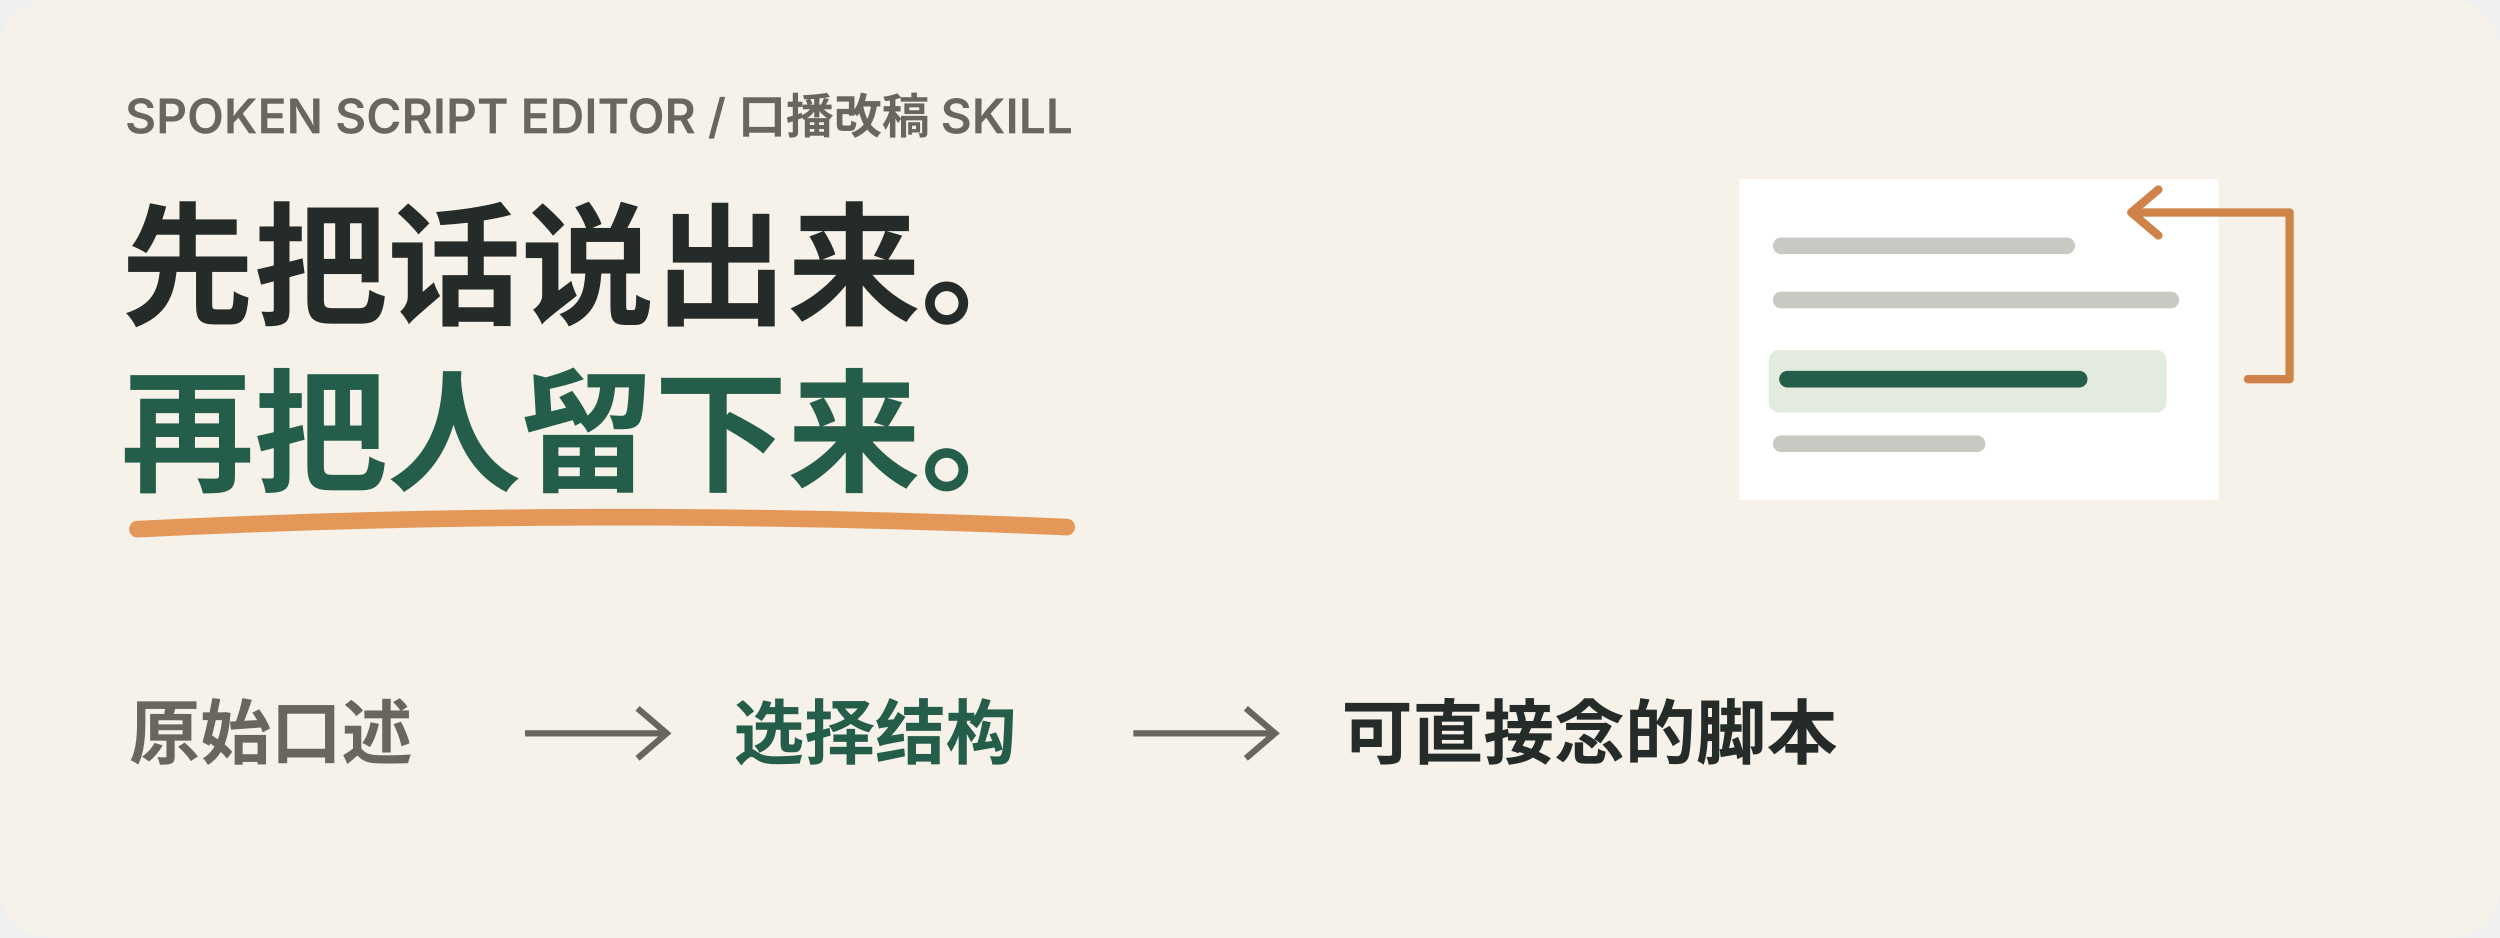
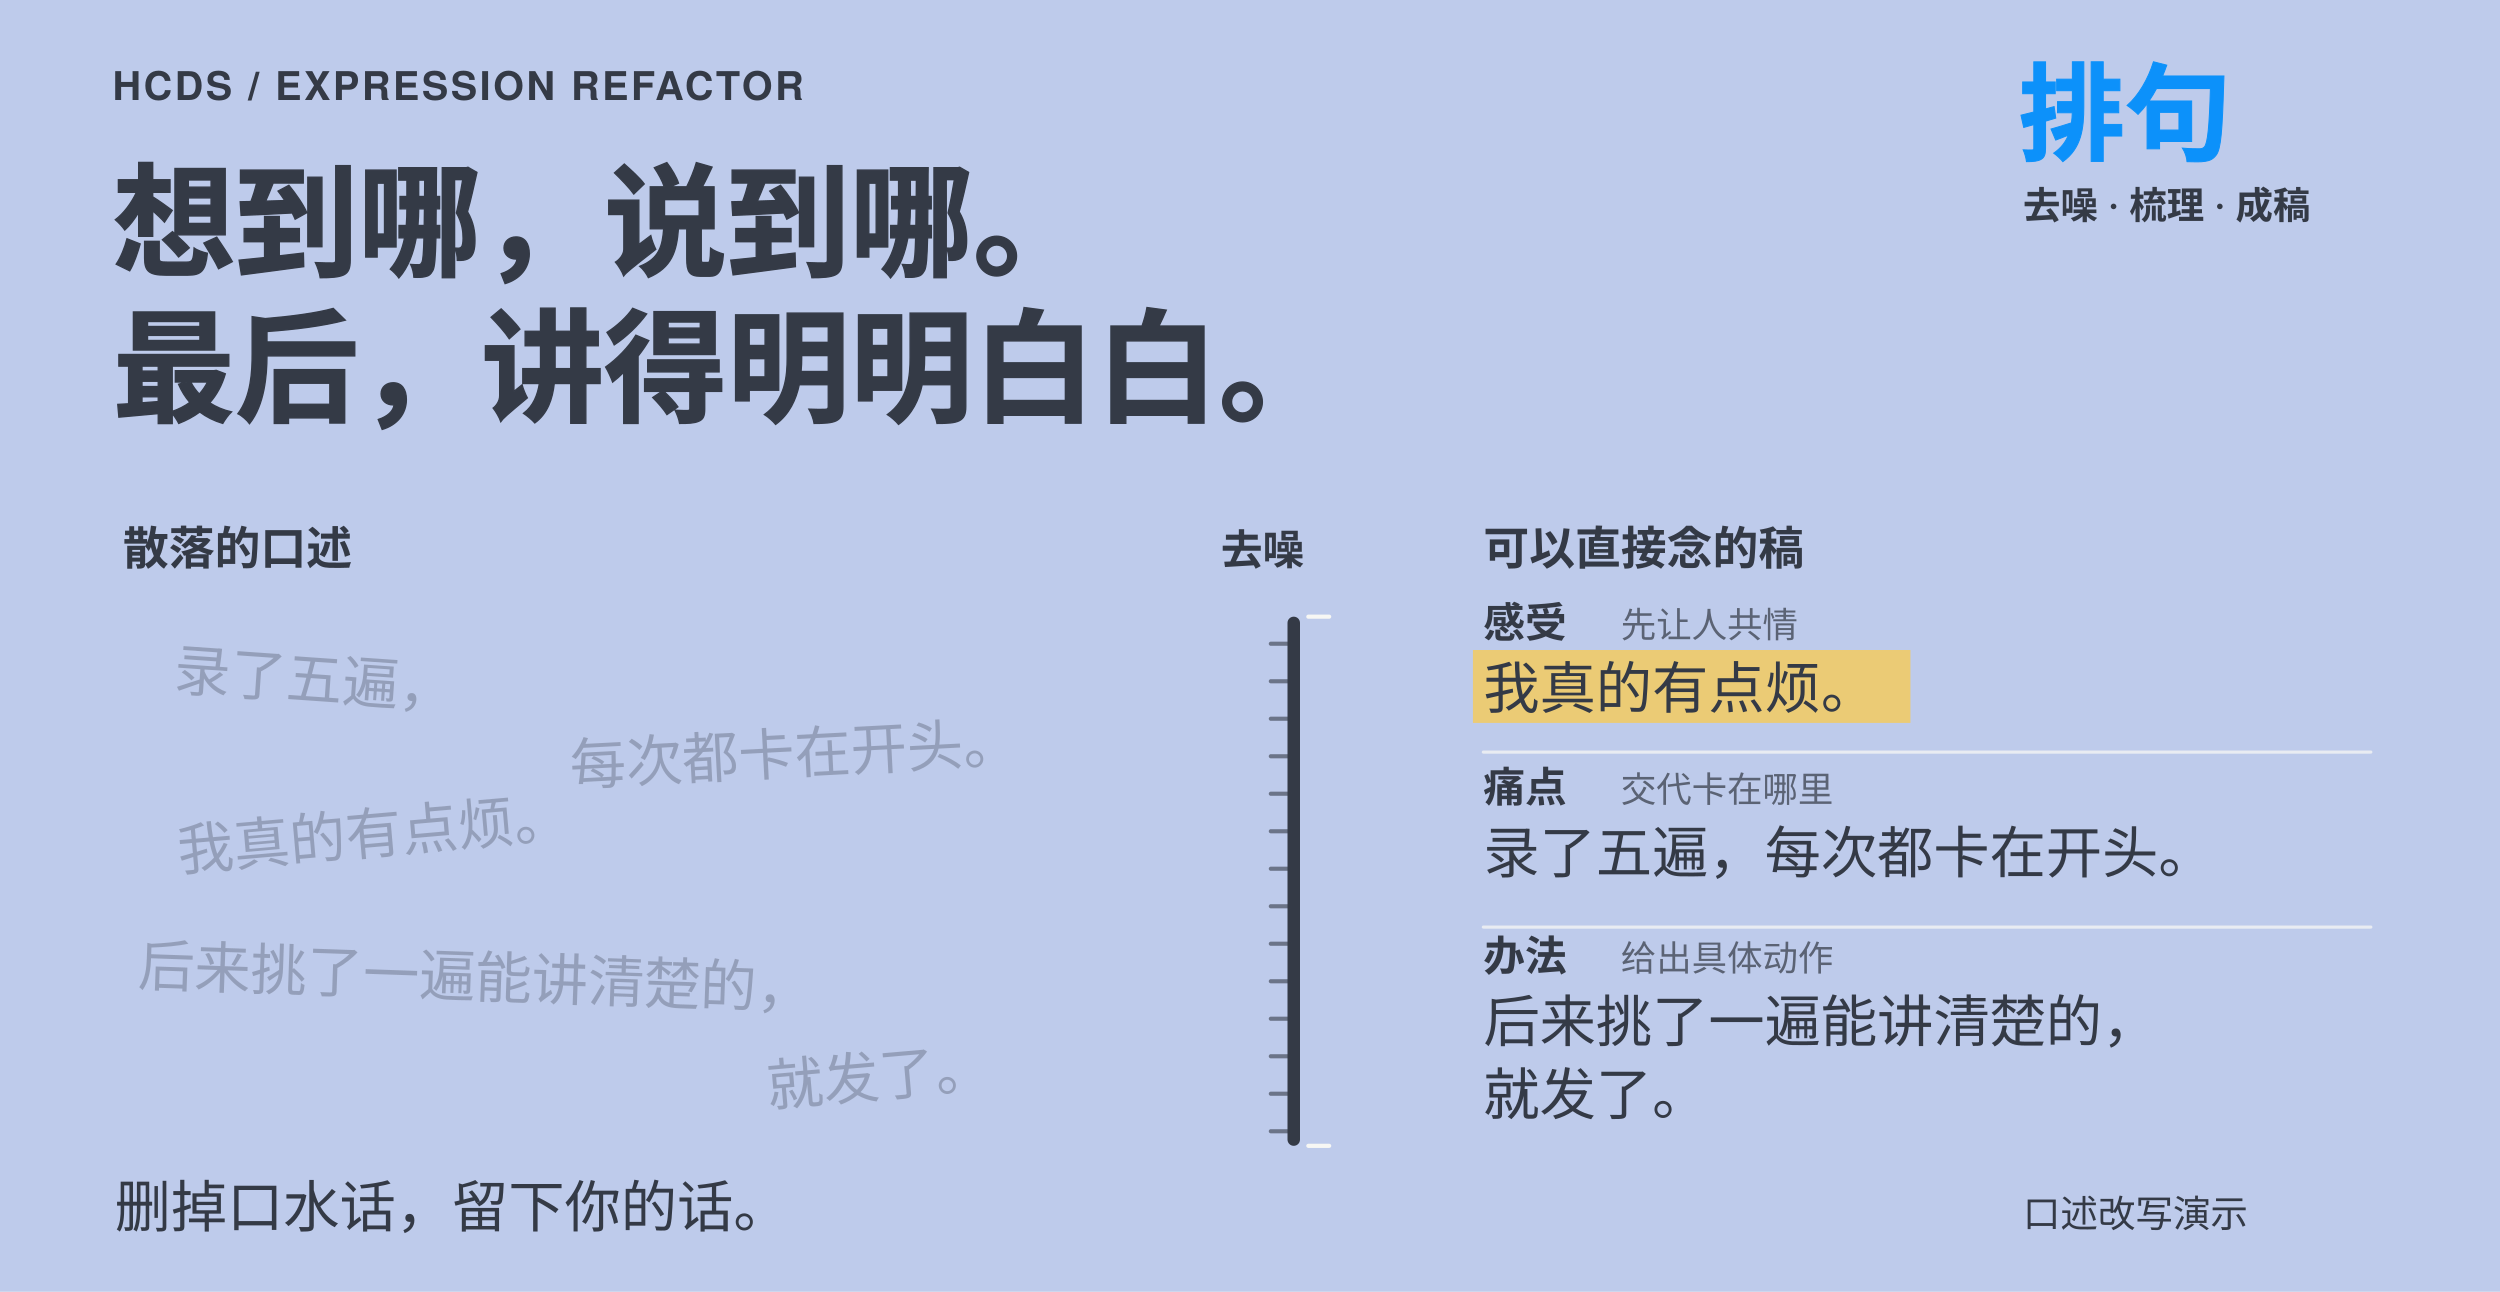
- <svg xmlns="http://www.w3.org/2000/svg" width="1200" height="450" viewBox="0 0 1200 450" role="img" aria-labelledby="title desc">
-   <rect width="1200" height="450" rx="24" fill="#F6F2E9" />
-   <g font-family="-apple-system, BlinkMacSystemFont, 'Segoe UI', 'PingFang SC', sans-serif">
-     <text x="60" y="64" font-size="23" font-weight="600" fill="#68665F">SPOKEN SCRIPT EDITOR / 口播改稿 SKILL</text>
-     <text x="58" y="151" font-size="64" font-weight="750" fill="#242B29">先把话说出来。</text>
-     <text x="58" y="231" font-size="64" font-weight="750" fill="#245D4A">再把人留下来。</text>
-     <path d="M66 254 Q285 243 512 253" fill="none" stroke="#E39759" stroke-width="8" stroke-linecap="round" />
-     <g id="narrative-sequence" font-size="34" font-weight="600">
-       <text x="62" y="364" fill="#68665F">原始口述</text>
-       <path d="M252 352 H318 M306 340 L320 352 L306 364" fill="none" stroke="#68665F" stroke-width="3" />
-       <text x="352" y="364" fill="#245D4A">选择结构</text>
-       <path d="M544 352 H610 M598 340 L612 352 L598 364" fill="none" stroke="#68665F" stroke-width="3" />
-       <text x="644" y="364" fill="#242B29">可直接念的脚本</text>
+ <svg xmlns="http://www.w3.org/2000/svg" width="1200" height="620" viewBox="0 0 1200 620" role="img" aria-labelledby="title desc">
+   <rect width="1200" height="620" fill="#BECBEB" />
+   <g font-family="'PingFang SC', 'Helvetica Neue', sans-serif">
+     <text x="54" y="48" font-size="19" fill="#343A46" font-weight="700" letter-spacing="1.2">HCDS  /  EXPRESSION REFACTOR</text>
+     <text x="54" y="128" font-size="59" fill="#343A46" font-weight="800" stroke="#343A46" stroke-width="0.65" paint-order="stroke">想到哪，说到哪。</text>
+     <text x="54" y="198" font-size="59" fill="#343A46" font-weight="800" stroke="#343A46" stroke-width="0.65" paint-order="stroke">最后，讲得明明白白。</text>
+     <text x="969" y="73" font-size="51" fill="#0C91FA" font-weight="800" stroke="#0C91FA" stroke-width="0.5" paint-order="stroke">排句</text>
+     <text x="971" y="105" font-size="18" fill="#343A46" font-weight="600">去噪 · 梳理 · 成稿</text>
+     <text x="59" y="271" font-size="22" fill="#343A46" font-weight="600">散落的口述</text>
+     <text x="712" y="271" font-size="22" fill="#343A46" font-weight="600">可以直接念的稿</text>
+     <text x="586" y="271" font-size="20" fill="#343A46" font-weight="600">去噪</text>
+     <defs>
+       <clipPath id="filler-side">
+         <rect x="0" y="290" width="615" height="268" />
+       </clipPath>
+     </defs>
+     <rect x="618" y="296" width="6" height="254" fill="#343A46" rx="3" />
+     <path d="M610 309 H619" fill="none" stroke="#343A46" stroke-width="2" stroke-linecap="round" stroke-linejoin="round" opacity="0.6" />
+     <path d="M610 327 H619" fill="none" stroke="#343A46" stroke-width="2" stroke-linecap="round" stroke-linejoin="round" opacity="0.6" />
+     <path d="M610 345 H619" fill="none" stroke="#343A46" stroke-width="2" stroke-linecap="round" stroke-linejoin="round" opacity="0.6" />
+     <path d="M610 363 H619" fill="none" stroke="#343A46" stroke-width="2" stroke-linecap="round" stroke-linejoin="round" opacity="0.6" />
+     <path d="M610 381 H619" fill="none" stroke="#343A46" stroke-width="2" stroke-linecap="round" stroke-linejoin="round" opacity="0.6" />
+     <path d="M610 399 H619" fill="none" stroke="#343A46" stroke-width="2" stroke-linecap="round" stroke-linejoin="round" opacity="0.6" />
+     <path d="M610 417 H619" fill="none" stroke="#343A46" stroke-width="2" stroke-linecap="round" stroke-linejoin="round" opacity="0.6" />
+     <path d="M610 435 H619" fill="none" stroke="#343A46" stroke-width="2" stroke-linecap="round" stroke-linejoin="round" opacity="0.6" />
+     <path d="M610 453 H619" fill="none" stroke="#343A46" stroke-width="2" stroke-linecap="round" stroke-linejoin="round" opacity="0.6" />
+     <path d="M610 471 H619" fill="none" stroke="#343A46" stroke-width="2" stroke-linecap="round" stroke-linejoin="round" opacity="0.6" />
+     <path d="M610 489 H619" fill="none" stroke="#343A46" stroke-width="2" stroke-linecap="round" stroke-linejoin="round" opacity="0.6" />
+     <path d="M610 507 H619" fill="none" stroke="#343A46" stroke-width="2" stroke-linecap="round" stroke-linejoin="round" opacity="0.6" />
+     <path d="M610 525 H619" fill="none" stroke="#343A46" stroke-width="2" stroke-linecap="round" stroke-linejoin="round" opacity="0.6" />
+     <path d="M610 543 H619" fill="none" stroke="#343A46" stroke-width="2" stroke-linecap="round" stroke-linejoin="round" opacity="0.6" />
+     <path d="M628 296 H638 M628 550 H638" fill="none" stroke="#F7F7F4" stroke-width="2" stroke-linecap="round" stroke-linejoin="round" />
+     <text x="712" y="306" font-size="20" fill="#343A46" font-weight="650" opacity="1.000">感受</text>
+     <text x="778" y="306" font-size="17" fill="#343A46" font-weight="400" opacity="0.720">先让人共情</text>
+     <text x="712" y="385" font-size="20" fill="#343A46" font-weight="650" opacity="1.000">痛点</text>
+     <text x="778" y="385" font-size="17" fill="#343A46" font-weight="400" opacity="0.720">交代卡在哪里</text>
+     <text x="712" y="466" font-size="20" fill="#343A46" font-weight="650" opacity="1.000">办法</text>
+     <text x="778" y="466" font-size="17" fill="#343A46" font-weight="400" opacity="0.720">给出具体动作</text>
+     <path d="M712 361 H1138 M712 445 H1138" fill="none" stroke="#F7F7F4" stroke-width="1.5" stroke-linecap="round" stroke-linejoin="round" opacity="0.75" />
+     <text x="86" y="418" font-size="27" fill="#343A46" font-weight="400" transform="rotate(-5 86 418)" opacity="0.300">我真的有点烦。</text>
+     <rect x="707.00" y="312.00" width="210" height="35" fill="#EBCB75" opacity="1.000" transform="rotate(0.00 712.00 340.00)" />
+     <text x="712.00" y="340.00" font-size="27" fill="#343A46" font-weight="500" transform="rotate(0.00 712.00 340.00)" opacity="1.000">我真的有点烦。</text>
+     <text x="83" y="331" font-size="27" fill="#343A46" font-weight="400" transform="rotate(4 83 331)" opacity="0.300">录了五遍，</text>
+     <text x="712.00" y="419.00" font-size="27" fill="#343A46" font-weight="500" transform="rotate(0.00 712.00 419.00)" opacity="1.000">录了五遍，</text>
+     <text x="274" y="377" font-size="27" fill="#343A46" font-weight="400" transform="rotate(-3 274 377)" opacity="0.300">每次都卡在开头。</text>
+     <text x="847.00" y="419.00" font-size="27" fill="#343A46" font-weight="500" transform="rotate(0.00 847.00 419.00)" opacity="1.000">每次都卡在开头。</text>
+     <text x="66" y="473" font-size="27" fill="#343A46" font-weight="400" transform="rotate(2 66 473)" opacity="0.300">后来挑了一遍能讲清楚的，</text>
+     <text x="712.00" y="500.00" font-size="27" fill="#343A46" font-weight="500" transform="rotate(0.00 712.00 500.00)" opacity="1.000">后来挑了一遍能讲清楚的，</text>
+     <text x="369" y="531" font-size="27" fill="#343A46" font-weight="400" transform="rotate(-5 369 531)" opacity="0.300">就发了。</text>
+     <text x="712.00" y="535.00" font-size="27" fill="#343A46" font-weight="500" transform="rotate(0.00 712.00 535.00)" opacity="1.000">就发了。</text>
+     <g clip-path="url(#filler-side)">
+       <text x="556.00" y="318.00" font-size="21" fill="#343A46" font-weight="400" opacity="0.000">嗯嗯</text>
+       <path d="M601 302 V321" fill="none" stroke="#EBCB75" stroke-width="4" stroke-linecap="round" stroke-linejoin="round" opacity="0.000" />
+       <text x="556.00" y="395.00" font-size="21" fill="#343A46" font-weight="400" opacity="0.000">那个</text>
+       <path d="M601 379 V398" fill="none" stroke="#EBCB75" stroke-width="4" stroke-linecap="round" stroke-linejoin="round" opacity="0.000" />
+       <text x="556.00" y="514.00" font-size="21" fill="#343A46" font-weight="400" opacity="0.000">这个</text>
+       <path d="M601 498 V517" fill="none" stroke="#EBCB75" stroke-width="4" stroke-linecap="round" stroke-linejoin="round" opacity="0.000" />
    </g>
-     <g id="script-editing-motif" transform="translate(835 86)">
-       <path d="M0 0 H230 V154 H0 Z" fill="#FFFFFF" />
-       <path d="M20 32 H157 M20 58 H207" stroke="#C7CAC3" stroke-width="8" stroke-linecap="round" />
-       <rect x="14" y="82" width="191" height="30" rx="5" fill="#E2EBDD" />
-       <path d="M23 96 H163" stroke="#245D4A" stroke-width="8" stroke-linecap="round" />
-       <path d="M20 127 H114" stroke="#C7CAC3" stroke-width="8" stroke-linecap="round" />
-       <path d="M244 96 H264 V16 H189 M201 5 L188 16 L201 27" fill="none" stroke="#D08348" stroke-width="4" stroke-linecap="round" stroke-linejoin="round" />
-     </g>
+     <text x="55" y="589" font-size="27" fill="#343A46" font-weight="500">删掉口水话，留下你的话。</text>
+     <text x="971" y="589" font-size="18" fill="#343A46" font-weight="400">口述改写演示</text>
  </g>
</svg>
